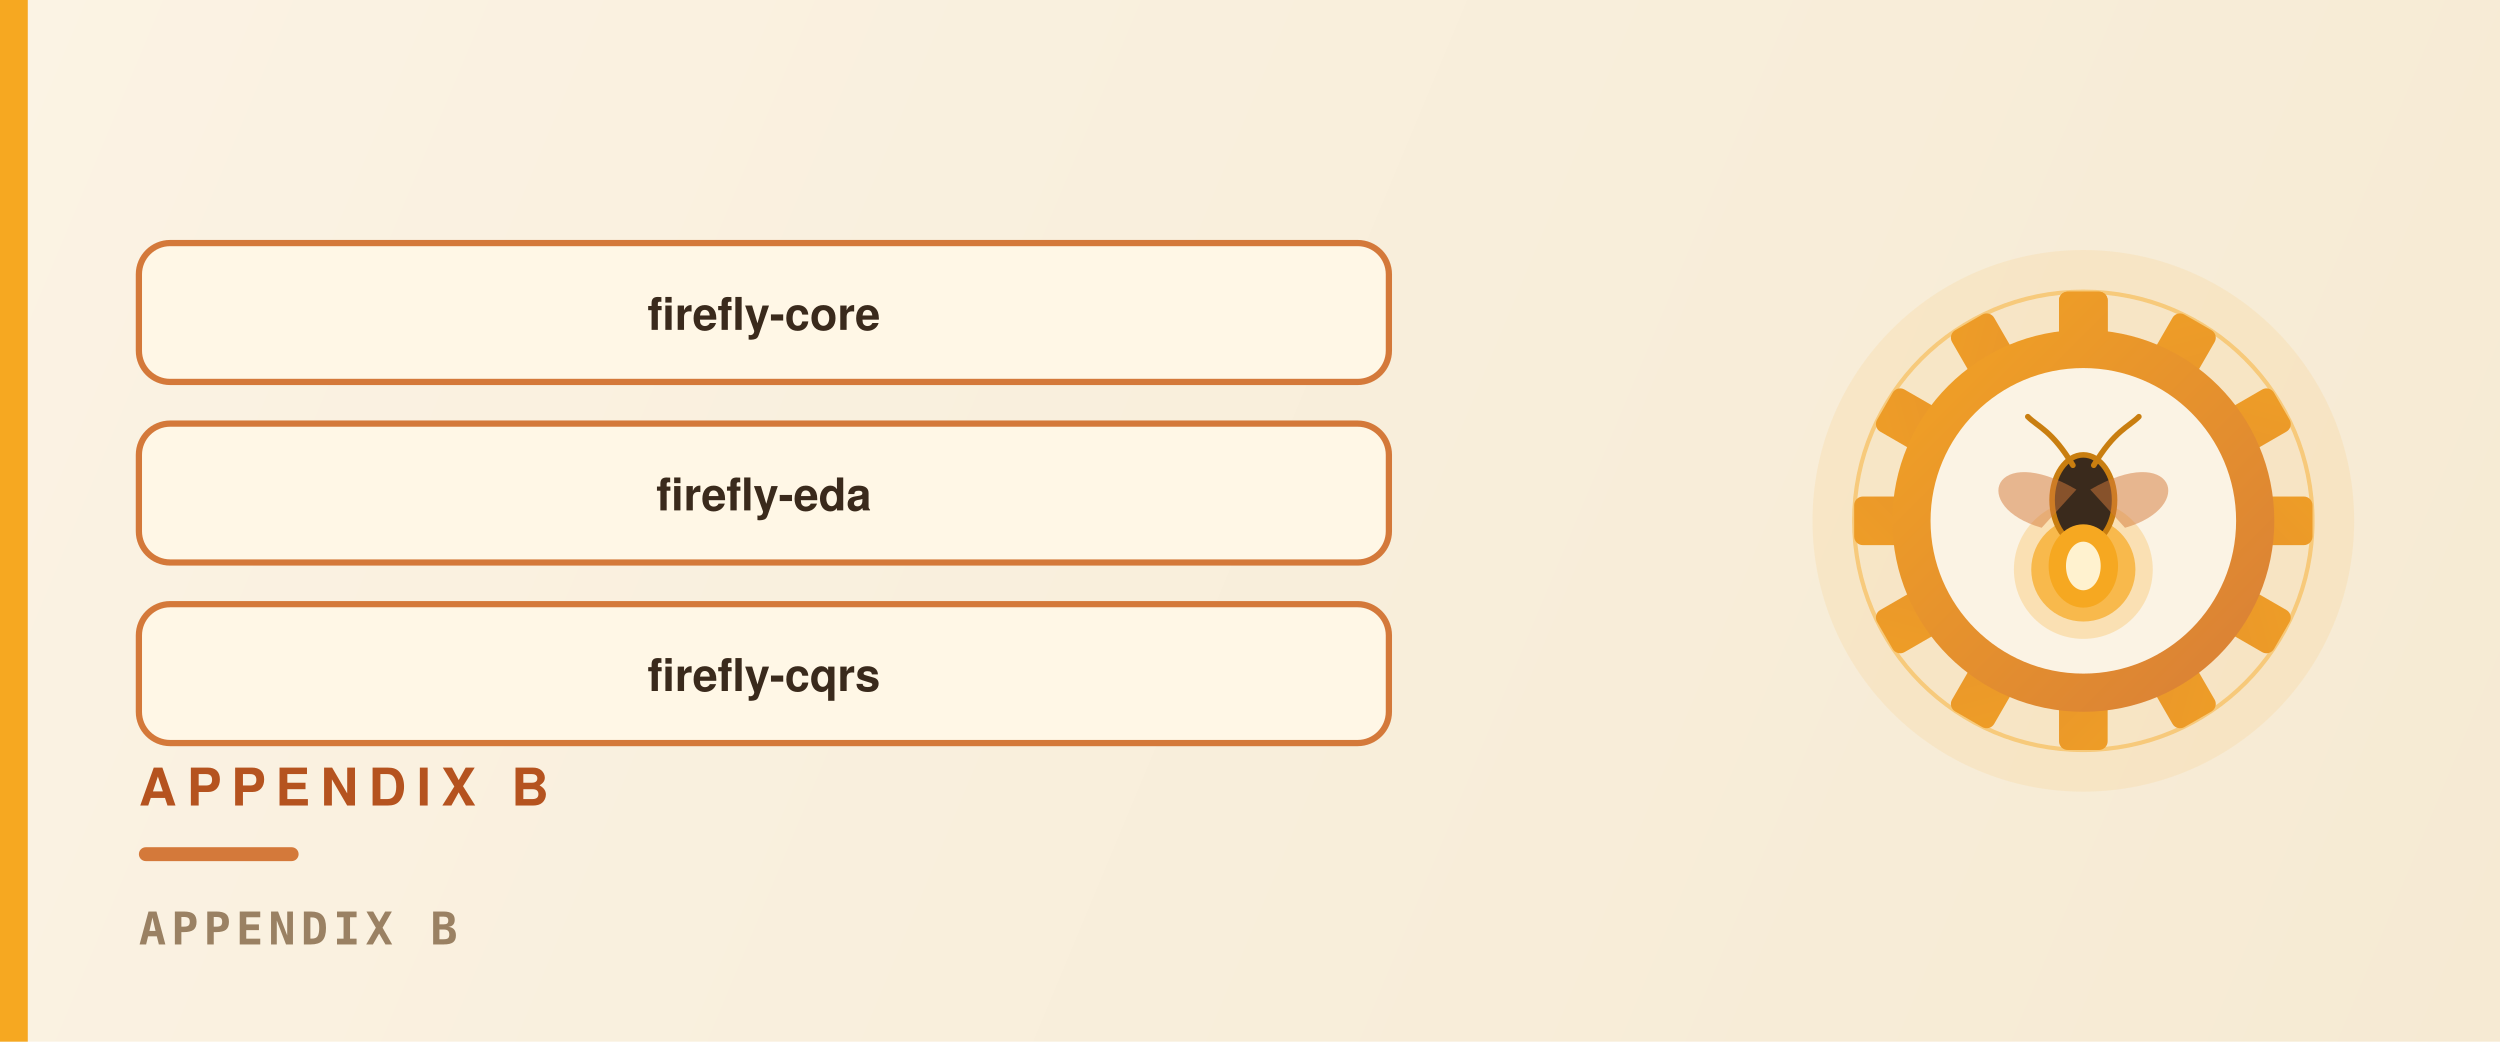
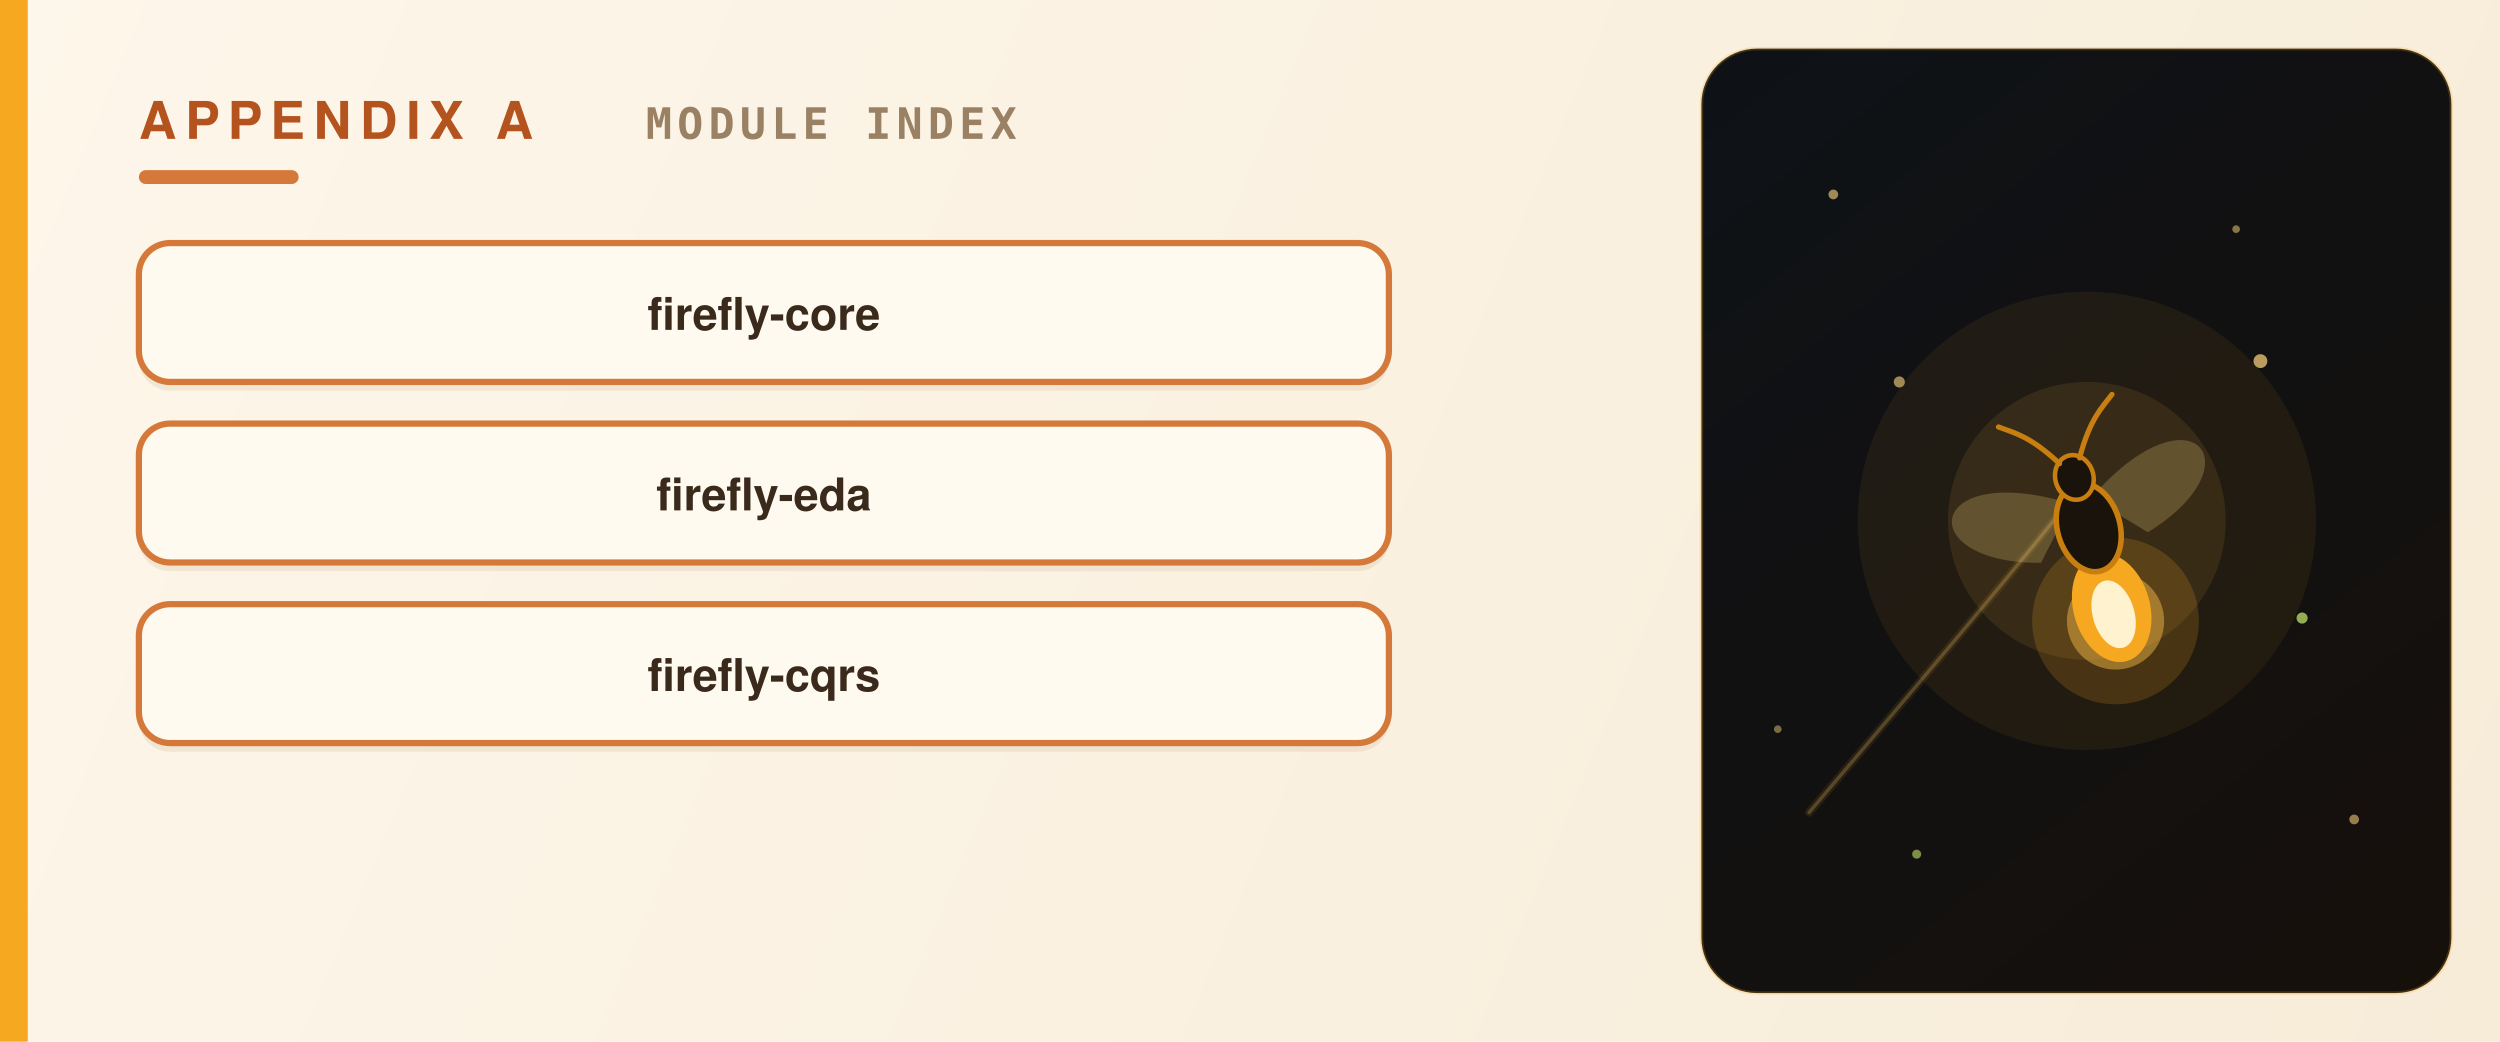
- <svg xmlns="http://www.w3.org/2000/svg" xmlns:xlink="http://www.w3.org/1999/xlink" viewBox="0 0 720 300" role="img" aria-label="Crate and module index" font-family="Avenir Next,Avenir,Helvetica Neue,Helvetica,Arial,sans-serif">
+ <svg xmlns="http://www.w3.org/2000/svg" viewBox="0 0 720 300" role="img" aria-label="Crate and module index" font-family="Avenir Next,Avenir,Helvetica Neue,Helvetica,Arial,sans-serif">
  <defs>
    <linearGradient id="fld" x1="0" y1="0" x2="720" y2="300" gradientUnits="userSpaceOnUse">
-       <stop offset="0" stop-color="#fbf3e4" />
-       <stop offset="1" stop-color="#f6ead3" />
+       <stop offset="0" stop-color="#fdf6ea" />
+       <stop offset="1" stop-color="#f7ecd8" />
    </linearGradient>
-     <linearGradient id="grg" x1="-70" y1="-70" x2="70" y2="70" gradientUnits="userSpaceOnUse">
-       <stop offset="0" stop-color="#f6a821" />
-       <stop offset="1" stop-color="#d4793a" />
+     <linearGradient id="pnl" x1="490" y1="14" x2="706" y2="286" gradientUnits="userSpaceOnUse">
+       <stop offset="0" stop-color="#0e1217" />
+       <stop offset="1" stop-color="#16100b" />
    </linearGradient>
    <linearGradient id="grh" x1="0" y1="0" x2="720" y2="0" gradientUnits="userSpaceOnUse">
      <stop offset="0" stop-color="#f6a821" />
      <stop offset="1" stop-color="#d4793a" />
    </linearGradient>
  </defs>
  <rect width="720" height="300" fill="url(#fld)" />
  <rect x="0" y="0" width="8" height="300" fill="url(#grh)" />
-   <rect x="40" y="244" width="46" height="4" rx="2" fill="#d4793a" />
-   <text x="40" y="232" fill="#b5531f" font-size="15" font-weight="800" letter-spacing="3">APPENDIX B</text>
-   <text x="40" y="272" fill="#9a8163" font-size="13" font-weight="600" letter-spacing="1.5" font-family="SF Mono,JetBrains Mono,Menlo,Consolas,monospace">APPENDIX B</text>
+   <rect x="490" y="14" width="216" height="272" rx="16" fill="url(#pnl)" />
+   <rect x="490" y="14" width="216" height="272" rx="16" fill="none" stroke="#f6a821" stroke-width="1" opacity="0.22" />
+   <g fill="#ffd980">
+     <circle cx="528" cy="56" r="1.4" opacity="0.6" />
+     <circle cx="678" cy="236" r="1.4" opacity="0.55" />
+     <circle cx="644" cy="66" r="1.1" opacity="0.5" />
+     <circle cx="512" cy="210" r="1.1" opacity="0.45" />
+   </g>
+   <circle cx="552" cy="246" r="1.3" fill="#bfe26a" opacity="0.6" />
+   <text x="40" y="40" fill="#b5531f" font-size="15" font-weight="800" letter-spacing="2.5">APPENDIX A</text>
+   <text x="186" y="40" fill="#9a8163" font-size="12.5" font-weight="600" letter-spacing="1.5" font-family="SF Mono,JetBrains Mono,Menlo,Consolas,monospace">MODULE INDEX</text>
+   <rect x="40" y="49" width="46" height="4" rx="2" fill="#d4793a" />
  <g transform="translate(40,70)">
-     <rect x="0" y="0" width="360" height="40" rx="9" fill="#fff7e6" stroke="#d4793a" stroke-width="1.8" />
+     <rect x="0" y="2.5" width="360" height="40" rx="9" fill="#d9c4a3" opacity="0.30" />
+     <rect x="0" y="0" width="360" height="40" rx="9" fill="#fffaf0" stroke="#d4793a" stroke-width="1.8" />
    <text x="180.0" y="25" text-anchor="middle" fill="#3a2a1c" font-size="13" font-weight="700">firefly-core</text>
  </g>
  <g transform="translate(40,122)">
-     <rect x="0" y="0" width="360" height="40" rx="9" fill="#fff7e6" stroke="#d4793a" stroke-width="1.8" />
+     <rect x="0" y="2.5" width="360" height="40" rx="9" fill="#d9c4a3" opacity="0.30" />
+     <rect x="0" y="0" width="360" height="40" rx="9" fill="#fffaf0" stroke="#d4793a" stroke-width="1.8" />
    <text x="180.0" y="25" text-anchor="middle" fill="#3a2a1c" font-size="13" font-weight="700">firefly-eda</text>
  </g>
  <g transform="translate(40,174)">
-     <rect x="0" y="0" width="360" height="40" rx="9" fill="#fff7e6" stroke="#d4793a" stroke-width="1.8" />
+     <rect x="0" y="2.5" width="360" height="40" rx="9" fill="#d9c4a3" opacity="0.30" />
+     <rect x="0" y="0" width="360" height="40" rx="9" fill="#fffaf0" stroke="#d4793a" stroke-width="1.8" />
    <text x="180.0" y="25" text-anchor="middle" fill="#3a2a1c" font-size="13" font-weight="700">firefly-cqrs</text>
  </g>
-   <g transform="translate(600,150)">
-     <circle r="78" fill="#f6a821" opacity="0.10" />
-     <circle r="66" fill="none" stroke="#f6a821" stroke-width="1.2" opacity="0.45" />
-     <g fill="url(#grg)">
-       <g id="et">
-         <rect x="-7" y="-66" width="14" height="16" rx="2.5" />
-       </g>
-       <use xlink:href="#et" transform="rotate(0)" />
-       <use xlink:href="#et" transform="rotate(30)" />
-       <use xlink:href="#et" transform="rotate(60)" />
-       <use xlink:href="#et" transform="rotate(90)" />
-       <use xlink:href="#et" transform="rotate(120)" />
-       <use xlink:href="#et" transform="rotate(150)" />
-       <use xlink:href="#et" transform="rotate(180)" />
-       <use xlink:href="#et" transform="rotate(210)" />
-       <use xlink:href="#et" transform="rotate(240)" />
-       <use xlink:href="#et" transform="rotate(270)" />
-       <use xlink:href="#et" transform="rotate(300)" />
-       <use xlink:href="#et" transform="rotate(330)" />
+   <g transform="translate(601,150)">
+     <circle r="66" fill="#f6a821" opacity="0.07" />
+     <circle r="40" fill="#ffc24a" opacity="0.10" />
+     <path d="M-80,84 C-46,44 -24,18 -8,-2" fill="none" stroke="#f6a821" stroke-width="2.4" opacity="0.10" stroke-linecap="round" />
+     <path d="M-80,84 C-46,44 -24,18 -8,-2" fill="none" stroke="#ffd980" stroke-width="1" opacity="0.22" stroke-linecap="round" />
+     <g transform="rotate(-16)">
+       <circle cx="0" cy="30" r="24" fill="#f6a821" opacity="0.18" />
+       <circle cx="0" cy="30" r="14" fill="#ffc24a" opacity="0.45" />
+       <path d="M-3,-6 C-40,-30 -52,-2 -16,8 Z" fill="#ffd980" opacity="0.22" />
+       <path d="M3,-6 C40,-30 52,-2 16,8 Z" fill="#ffd980" opacity="0.22" />
+       <ellipse cx="0" cy="26" rx="11" ry="16" fill="#f6a821" />
+       <ellipse cx="0" cy="28" rx="6" ry="10" fill="#fff2cf" />
+       <ellipse cx="0" cy="2" rx="9" ry="13" fill="#1a130c" stroke="#c97e10" stroke-width="1.6" />
+       <ellipse cx="0" cy="-13" rx="5.5" ry="6.5" fill="#1a130c" stroke="#c97e10" stroke-width="1.3" />
+       <path d="M-3,-18 C-9,-28 -13,-30 -17,-33" fill="none" stroke="#c97e10" stroke-width="1.5" stroke-linecap="round" />
+       <path d="M3,-18 C9,-28 13,-30 17,-33" fill="none" stroke="#c97e10" stroke-width="1.5" stroke-linecap="round" />
    </g>
-     <circle r="55" fill="url(#grg)" />
-     <circle r="44" fill="#fbf3e4" />
-     <ellipse cx="0" cy="14" rx="20" ry="20" fill="#f6a821" opacity="0.25" />
-     <ellipse cx="0" cy="14" rx="15" ry="15" fill="#f6a821" opacity="0.7" />
-     <ellipse cx="0" cy="-6" rx="9" ry="13" fill="#3a2a1c" stroke="#c97e10" stroke-width="1.6" />
-     <ellipse cx="0" cy="13" rx="10" ry="12" fill="#f6a821" />
-     <ellipse cx="0" cy="13" rx="5" ry="7" fill="#fff2cf" />
-     <path d="M-2,-9 C-26,-23 -33,-4 -12,2 Z" fill="#d4793a" opacity="0.5" />
-     <path d="M2,-9 C26,-23 33,-4 12,2 Z" fill="#d4793a" opacity="0.5" />
-     <path d="M-3,-16 C-9,-26 -13,-27 -16,-30" fill="none" stroke="#c97e10" stroke-width="1.6" stroke-linecap="round" />
-     <path d="M3,-16 C9,-26 13,-27 16,-30" fill="none" stroke="#c97e10" stroke-width="1.6" stroke-linecap="round" />
+     <circle cx="50" cy="-46" r="2" fill="#ffd980" opacity="0.7" />
+     <circle cx="62" cy="28" r="1.6" fill="#bfe26a" opacity="0.75" />
+     <circle cx="-54" cy="-40" r="1.6" fill="#ffd980" opacity="0.6" />
  </g>
</svg>
